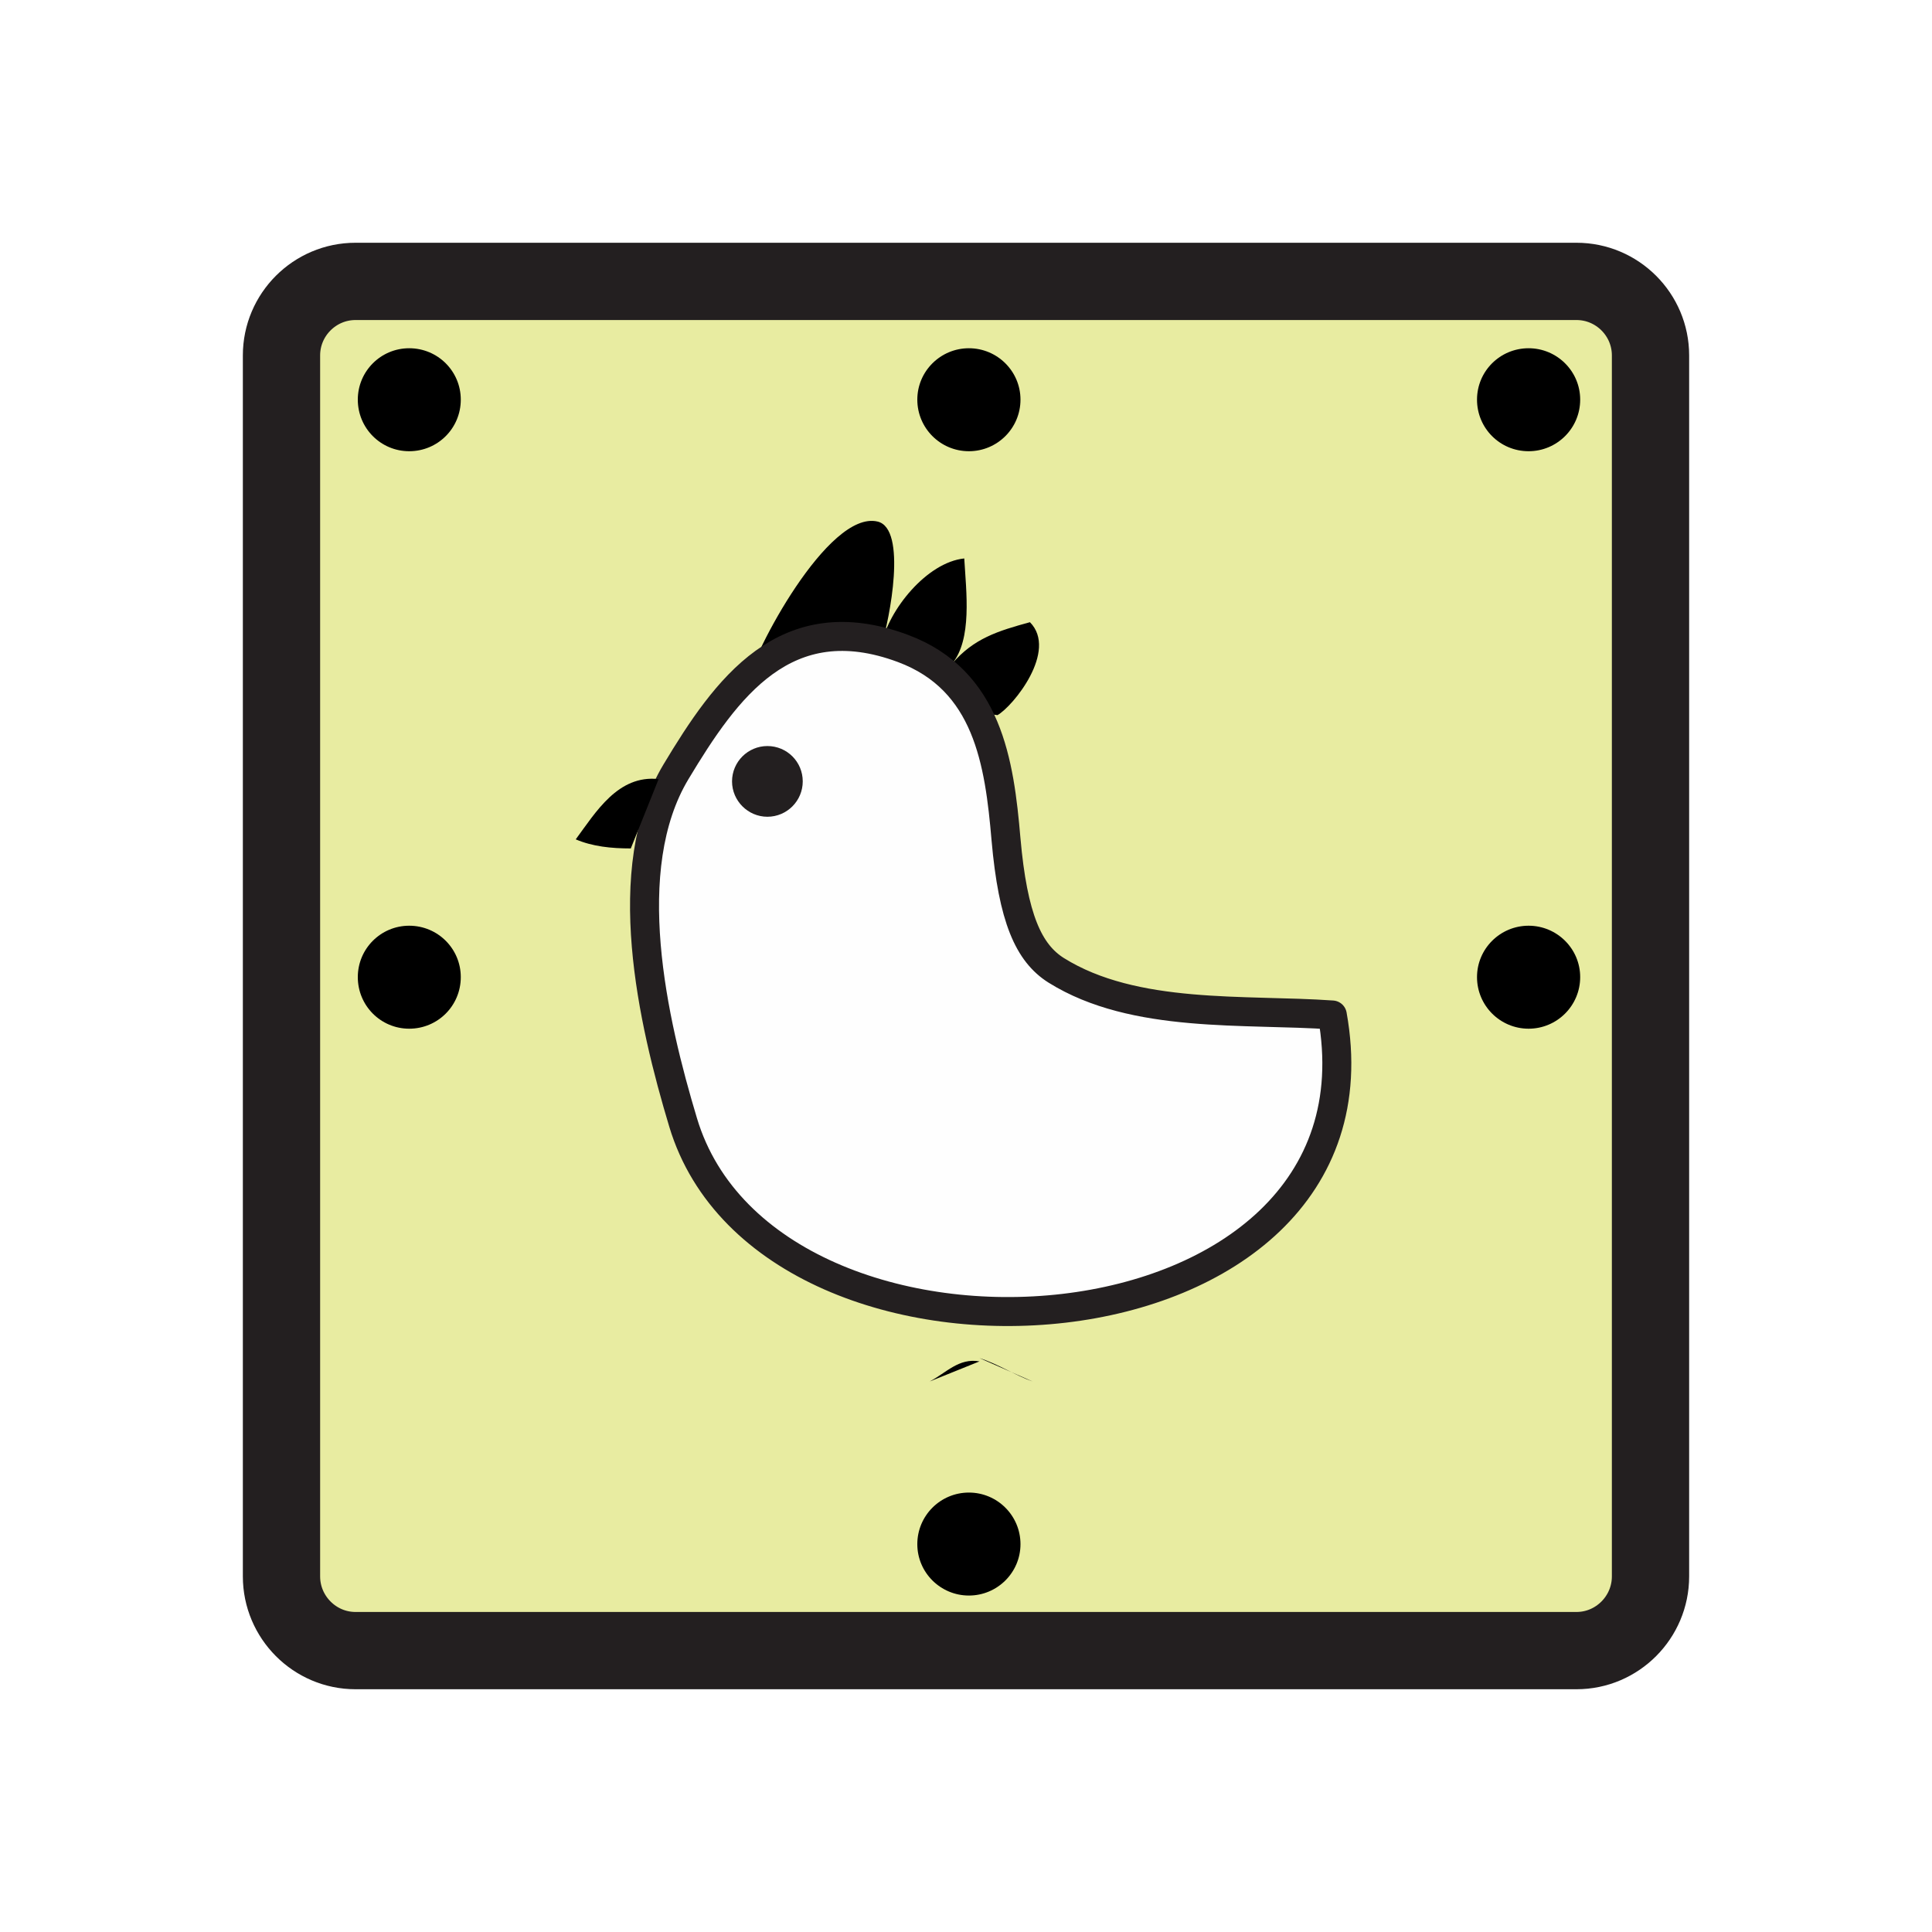
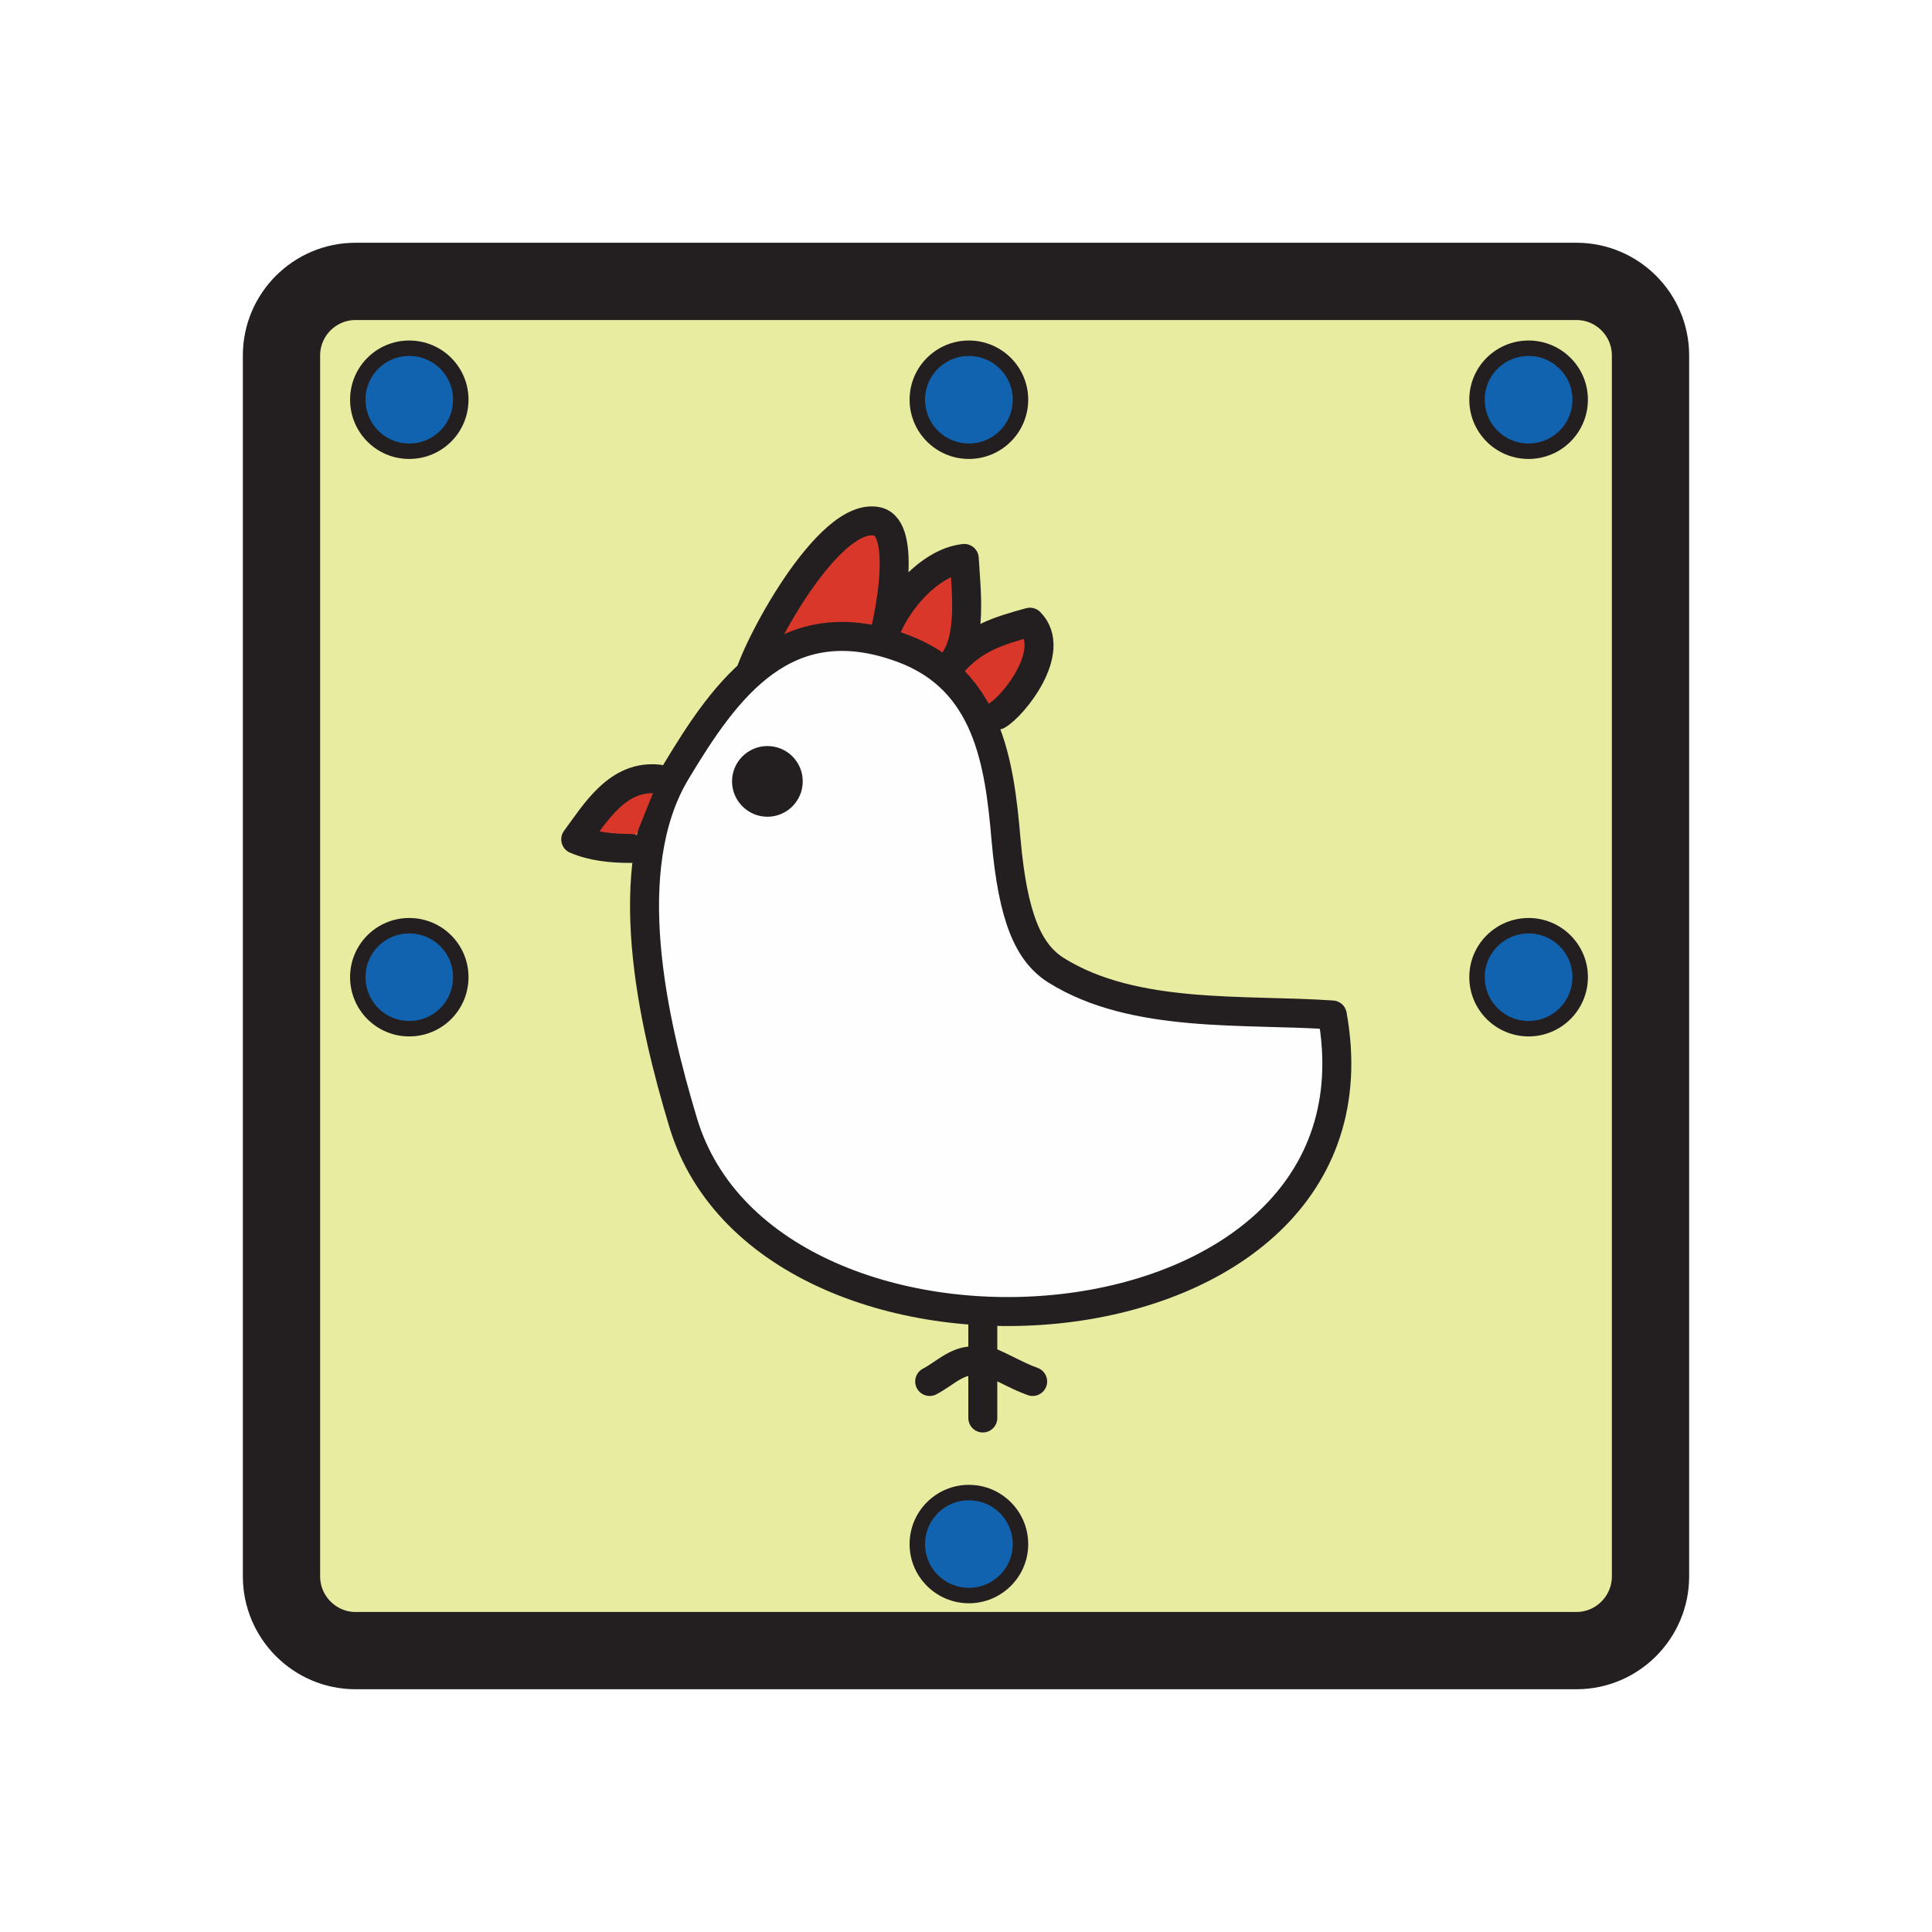
<svg xmlns="http://www.w3.org/2000/svg" width="100" height="100" viewBox="0 0 100 100">
  <path fill="#e8eca1" d="M85.43 81.595c0 2.11-1.72 3.84-3.83 3.84H18.4c-2.11 0-3.83-1.73-3.83-3.84v-63.2c0-2.11 1.72-3.83 3.83-3.83h63.2c2.11 0 3.83 1.72 3.83 3.83z" />
  <path fill="none" stroke="#231f20" stroke-linecap="round" stroke-linejoin="round" stroke-width="4" d="M85.43 81.595c0 2.11-1.72 3.84-3.83 3.84H18.4c-2.11 0-3.83-1.73-3.83-3.84v-63.2c0-2.11 1.72-3.83 3.83-3.83h63.2c2.11 0 3.83 1.72 3.83 3.83z" />
-   <path d="M52.82 20.685a2.67 2.67 0 1 1-5.34 0c0-1.47 1.2-2.66 2.67-2.66s2.67 1.19 2.67 2.66m28.97 0c0 1.48-1.2 2.67-2.67 2.67-1.48 0-2.67-1.19-2.67-2.67 0-1.47 1.19-2.66 2.67-2.66 1.47 0 2.67 1.19 2.67 2.66m-57.94 0c0 1.48-1.19 2.67-2.67 2.67-1.47 0-2.66-1.19-2.66-2.67 0-1.47 1.19-2.66 2.66-2.66 1.48 0 2.67 1.19 2.67 2.66m28.97 59.24c0 1.47-1.2 2.66-2.67 2.66s-2.67-1.19-2.67-2.66a2.67 2.67 0 1 1 5.34 0m28.97-29.35a2.67 2.67 0 1 1-5.34 0c0-1.47 1.2-2.66 2.67-2.66s2.67 1.19 2.67 2.66m-57.94 0c0 1.48-1.19 2.67-2.67 2.67-1.47 0-2.66-1.19-2.66-2.67 0-1.47 1.19-2.66 2.66-2.66 1.48 0 2.67 1.19 2.67 2.66" class="0TO_svg__s20" />
-   <path d="M50.87 66.345v3.78m-2.75 1.38c.86-.45 1.51-1.23 2.58-1.04m.17 2.93v-2.93m2.58 1.04c-.89-.31-1.82-.92-2.75-1.21" class="0TO_svg__s5" />
-   <path d="M38.69 35.335c.27-1.52 4.17-8.94 6.73-8.34 1.55.36.62 5.09.21 6.36.36-1.78 2.34-4.25 4.28-4.45.1 1.73.42 4.19-.64 5.46 1.12-1.32 2.39-1.71 4.04-2.16 1.46 1.48-.87 4.35-1.68 4.81" class="0TO_svg__s21" />
+   <path fill="#1163af" stroke="#231f20" stroke-linecap="round" stroke-linejoin="round" stroke-width=".8" d="M52.82 20.685a2.67 2.67 0 1 1-5.34 0c0-1.47 1.2-2.66 2.67-2.66s2.67 1.19 2.67 2.66m28.97 0c0 1.48-1.2 2.67-2.67 2.67-1.48 0-2.67-1.19-2.67-2.67 0-1.47 1.19-2.66 2.67-2.66 1.47 0 2.67 1.19 2.67 2.66m-57.94 0c0 1.48-1.19 2.67-2.67 2.67-1.47 0-2.66-1.19-2.66-2.67 0-1.47 1.19-2.66 2.66-2.66 1.48 0 2.67 1.19 2.67 2.66m28.97 59.24c0 1.47-1.2 2.66-2.67 2.66s-2.67-1.19-2.67-2.66a2.67 2.67 0 1 1 5.34 0m28.97-29.35a2.67 2.67 0 1 1-5.34 0c0-1.47 1.2-2.66 2.67-2.66s2.67 1.19 2.67 2.66m-57.94 0c0 1.48-1.19 2.67-2.67 2.67-1.47 0-2.66-1.19-2.66-2.67 0-1.47 1.19-2.66 2.66-2.66 1.48 0 2.67 1.19 2.67 2.66" />
+   <path fill="none" stroke="#231f20" stroke-linecap="round" stroke-linejoin="round" stroke-width="1.5" d="M50.87 66.345v3.78m-2.75 1.38c.86-.45 1.51-1.23 2.58-1.04m.17 2.93v-2.93m2.58 1.04c-.89-.31-1.82-.92-2.75-1.21" />
+   <path fill="#da372b" stroke="#231f20" stroke-linecap="round" stroke-linejoin="round" stroke-width="1.5" d="M38.69 35.335c.27-1.52 4.17-8.94 6.73-8.34 1.55.36.62 5.09.21 6.36.36-1.78 2.34-4.25 4.28-4.45.1 1.73.42 4.19-.64 5.46 1.12-1.32 2.39-1.71 4.04-2.16 1.46 1.48-.87 4.35-1.68 4.81" />
  <path fill="#fefefe" stroke="#231f20" stroke-linecap="round" stroke-linejoin="round" stroke-width="1.5" d="M54.67 50.225c-1.43-.9-2.24-2.7-2.6-6.79-.34-3.97-.94-8.23-5.33-9.87-6.09-2.27-9.16 2.07-11.75 6.38-3.02 5.03-1.21 12.91.37 18.16 4.46 14.81 36.89 12.68 33.6-5.57-4.5-.32-10.24.22-14.29-2.31" />
-   <path d="M34.09 40.325c-2.1-.23-3.25 1.71-4.29 3.12.87.37 1.84.47 2.85.47" class="0TO_svg__s21" />
+   <path fill="#da372b" stroke="#231f20" stroke-linecap="round" stroke-linejoin="round" stroke-width="1.5" d="M34.09 40.325c-2.1-.23-3.25 1.71-4.29 3.12.87.37 1.84.47 2.85.47" />
  <path fill="#231f20" stroke="#231f20" stroke-linecap="round" stroke-linejoin="round" stroke-width="1.5" d="M40.8 40.445c0 .59-.48 1.08-1.08 1.08-.59 0-1.08-.49-1.08-1.08 0-.6.49-1.08 1.08-1.08.6 0 1.08.48 1.08 1.08" />
</svg>
